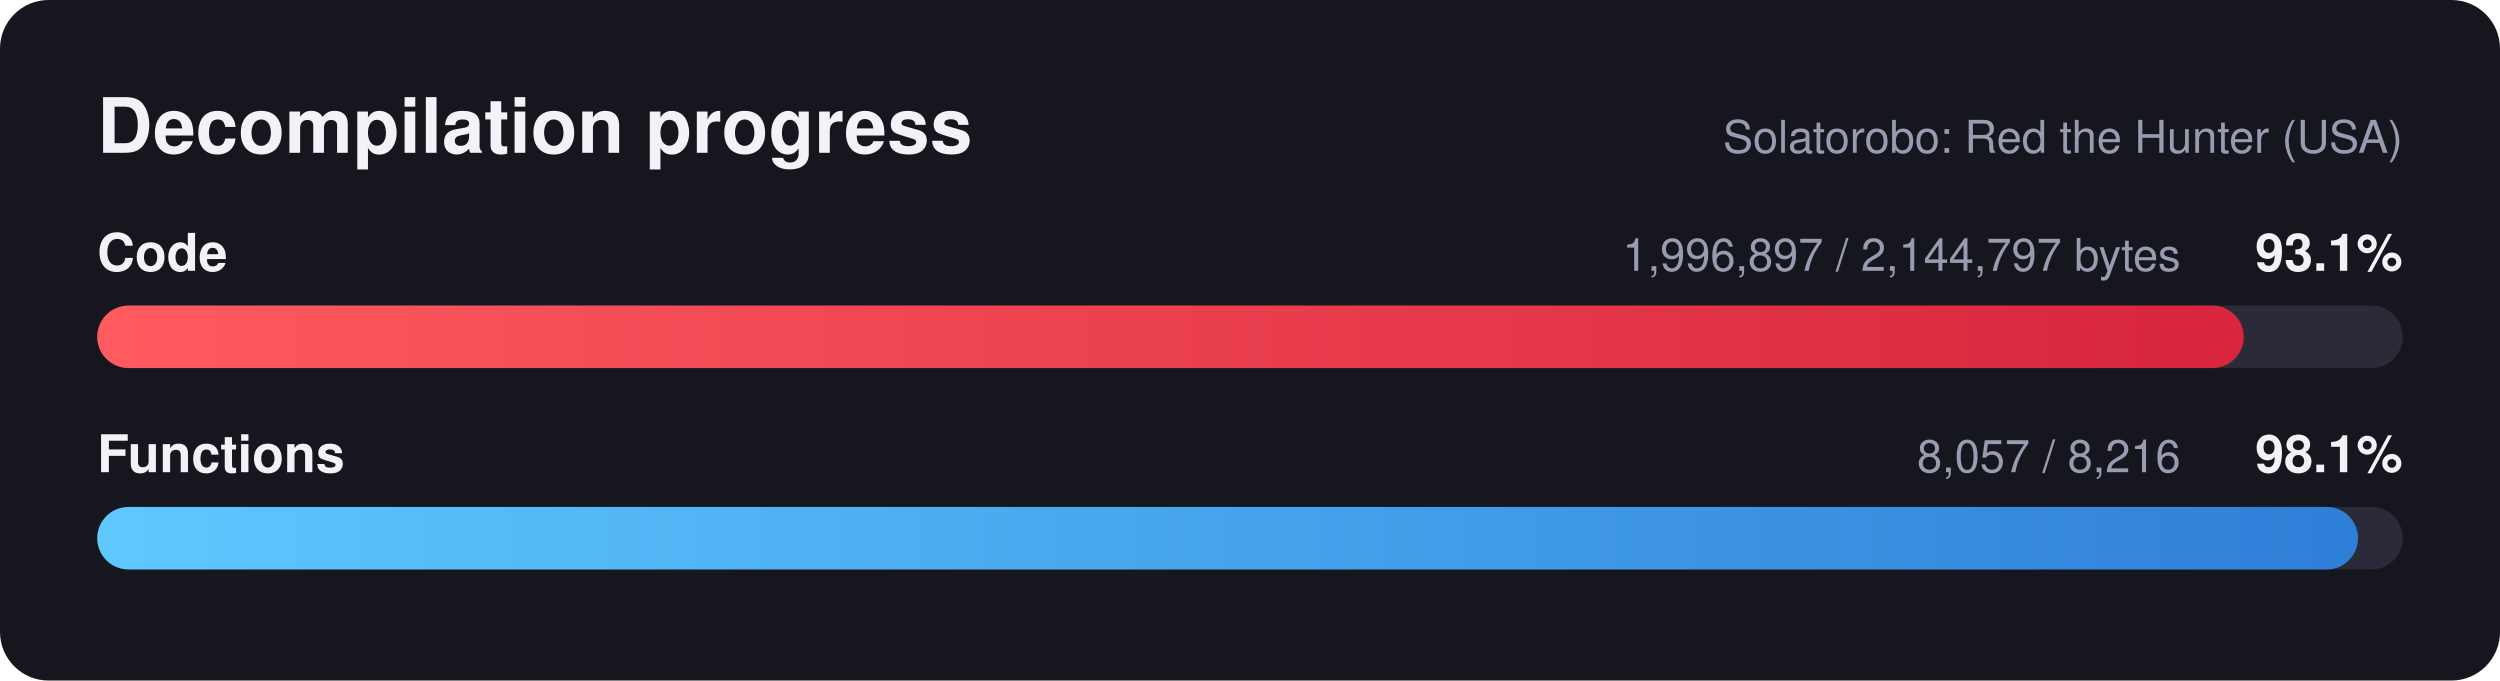
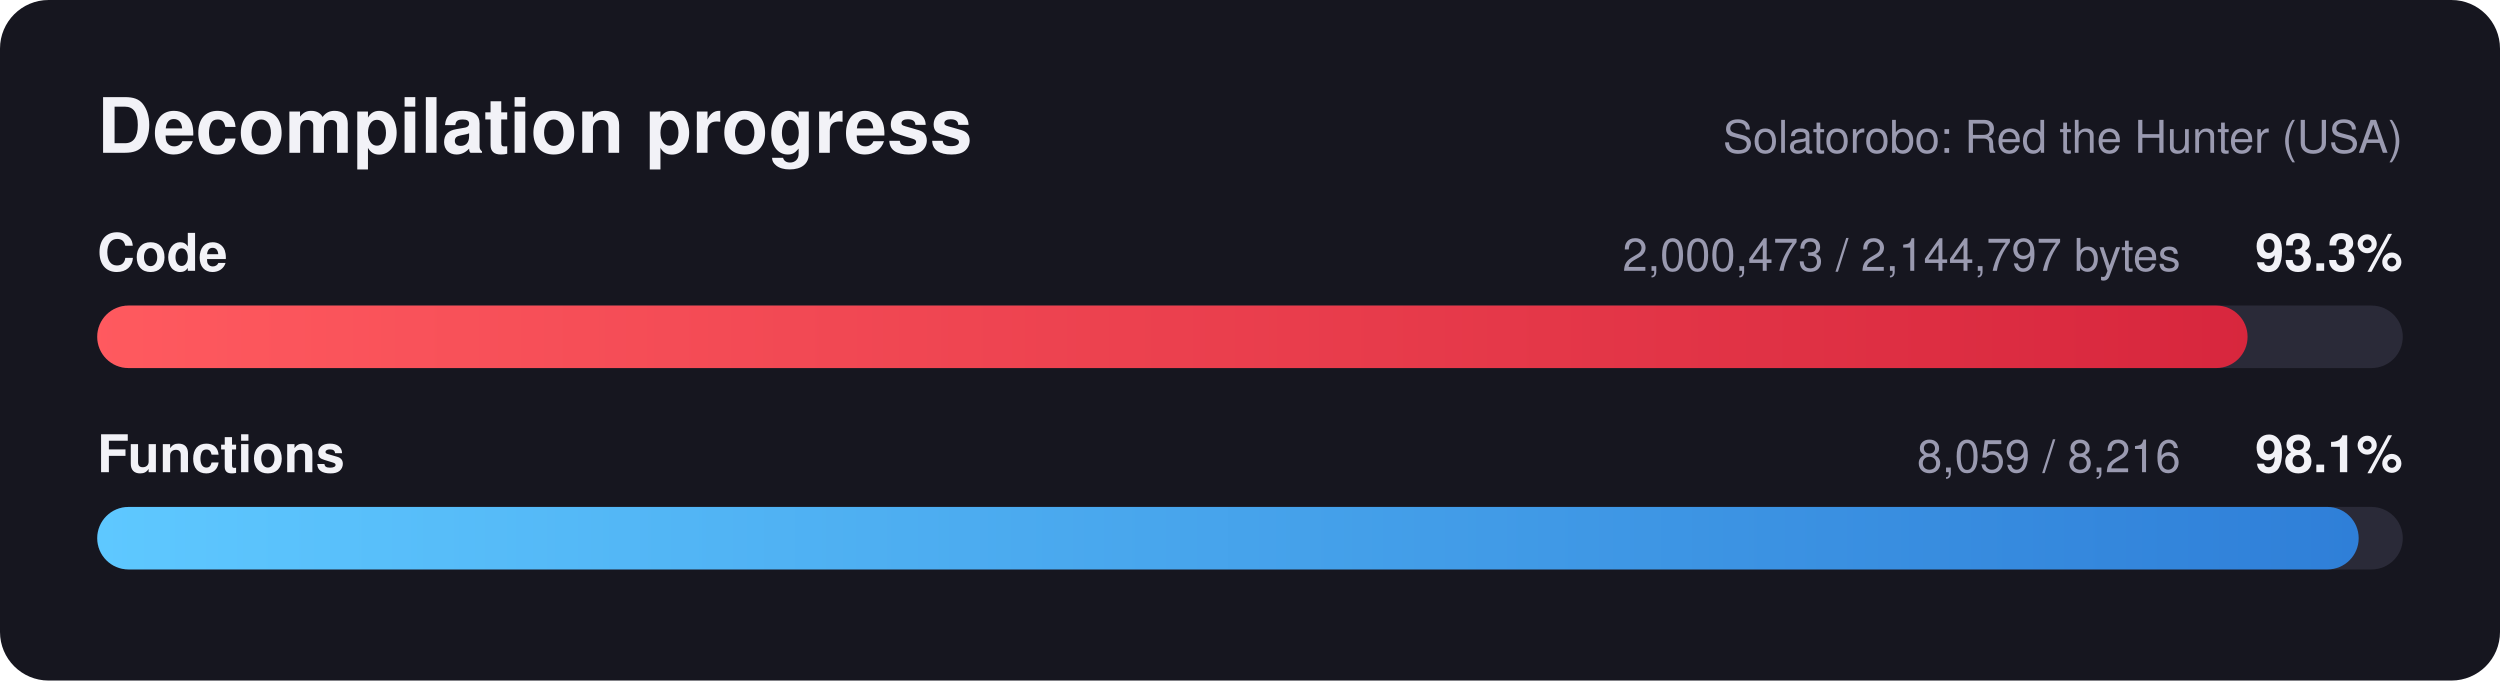
<svg xmlns="http://www.w3.org/2000/svg" width="720" height="196" viewBox="0 0 720 196" font-family="Segoe UI, Helvetica, Arial, sans-serif">
  <defs>
    <linearGradient id="red" x1="0" x2="1" y1="0" y2="0">
      <stop offset="0" stop-color="#ff5a5f" />
      <stop offset="1" stop-color="#d7263d" />
    </linearGradient>
    <linearGradient id="blue" x1="0" x2="1" y1="0" y2="0">
      <stop offset="0" stop-color="#5ec8ff" />
      <stop offset="1" stop-color="#2f7fd8" />
    </linearGradient>
  </defs>
  <rect width="720" height="196" rx="14" fill="#16161f" />
  <text x="28" y="44" fill="#f2f2f7" font-size="22" font-weight="700">Decompilation progress</text>
  <text x="692" y="44" fill="#9a9ab0" font-size="13" text-anchor="end">Solatorobo: Red the Hunter (USA)</text>
  <text x="28" y="78" fill="#f2f2f7" font-size="15" font-weight="600">Code</text>
-   <text x="692" y="78" fill="#f2f2f7" font-size="15" font-weight="700" text-anchor="end">93.1%</text>
-   <text x="628" y="78" fill="#9a9ab0" font-size="13" text-anchor="end">1,996,897 / 2,144,797 bytes</text>
+   <text x="692" y="78" fill="#f2f2f7" font-size="15" font-weight="700" text-anchor="end">93.3%</text>
+   <text x="628" y="78" fill="#9a9ab0" font-size="13" text-anchor="end">2,000,473 / 2,144,797 bytes</text>
  <rect x="28" y="88" width="664" height="18" rx="9.0" fill="#2a2a38" />
-   <rect x="28" y="88" width="618.2" height="18" rx="9.0" fill="url(#red)" />
+   <rect x="28" y="88" width="619.3" height="18" rx="9.0" fill="url(#red)" />
  <text x="28" y="136" fill="#f2f2f7" font-size="15" font-weight="600">Functions</text>
  <text x="692" y="136" fill="#f2f2f7" font-size="15" font-weight="700" text-anchor="end">98.1%</text>
-   <text x="628" y="136" fill="#9a9ab0" font-size="13" text-anchor="end">8,057 / 8,216</text>
+   <text x="628" y="136" fill="#9a9ab0" font-size="13" text-anchor="end">8,059 / 8,216</text>
  <rect x="28" y="146" width="664" height="18" rx="9.0" fill="#2a2a38" />
-   <rect x="28" y="146" width="651.1" height="18" rx="9.0" fill="url(#blue)" />
+   <rect x="28" y="146" width="651.3" height="18" rx="9.0" fill="url(#blue)" />
</svg>
